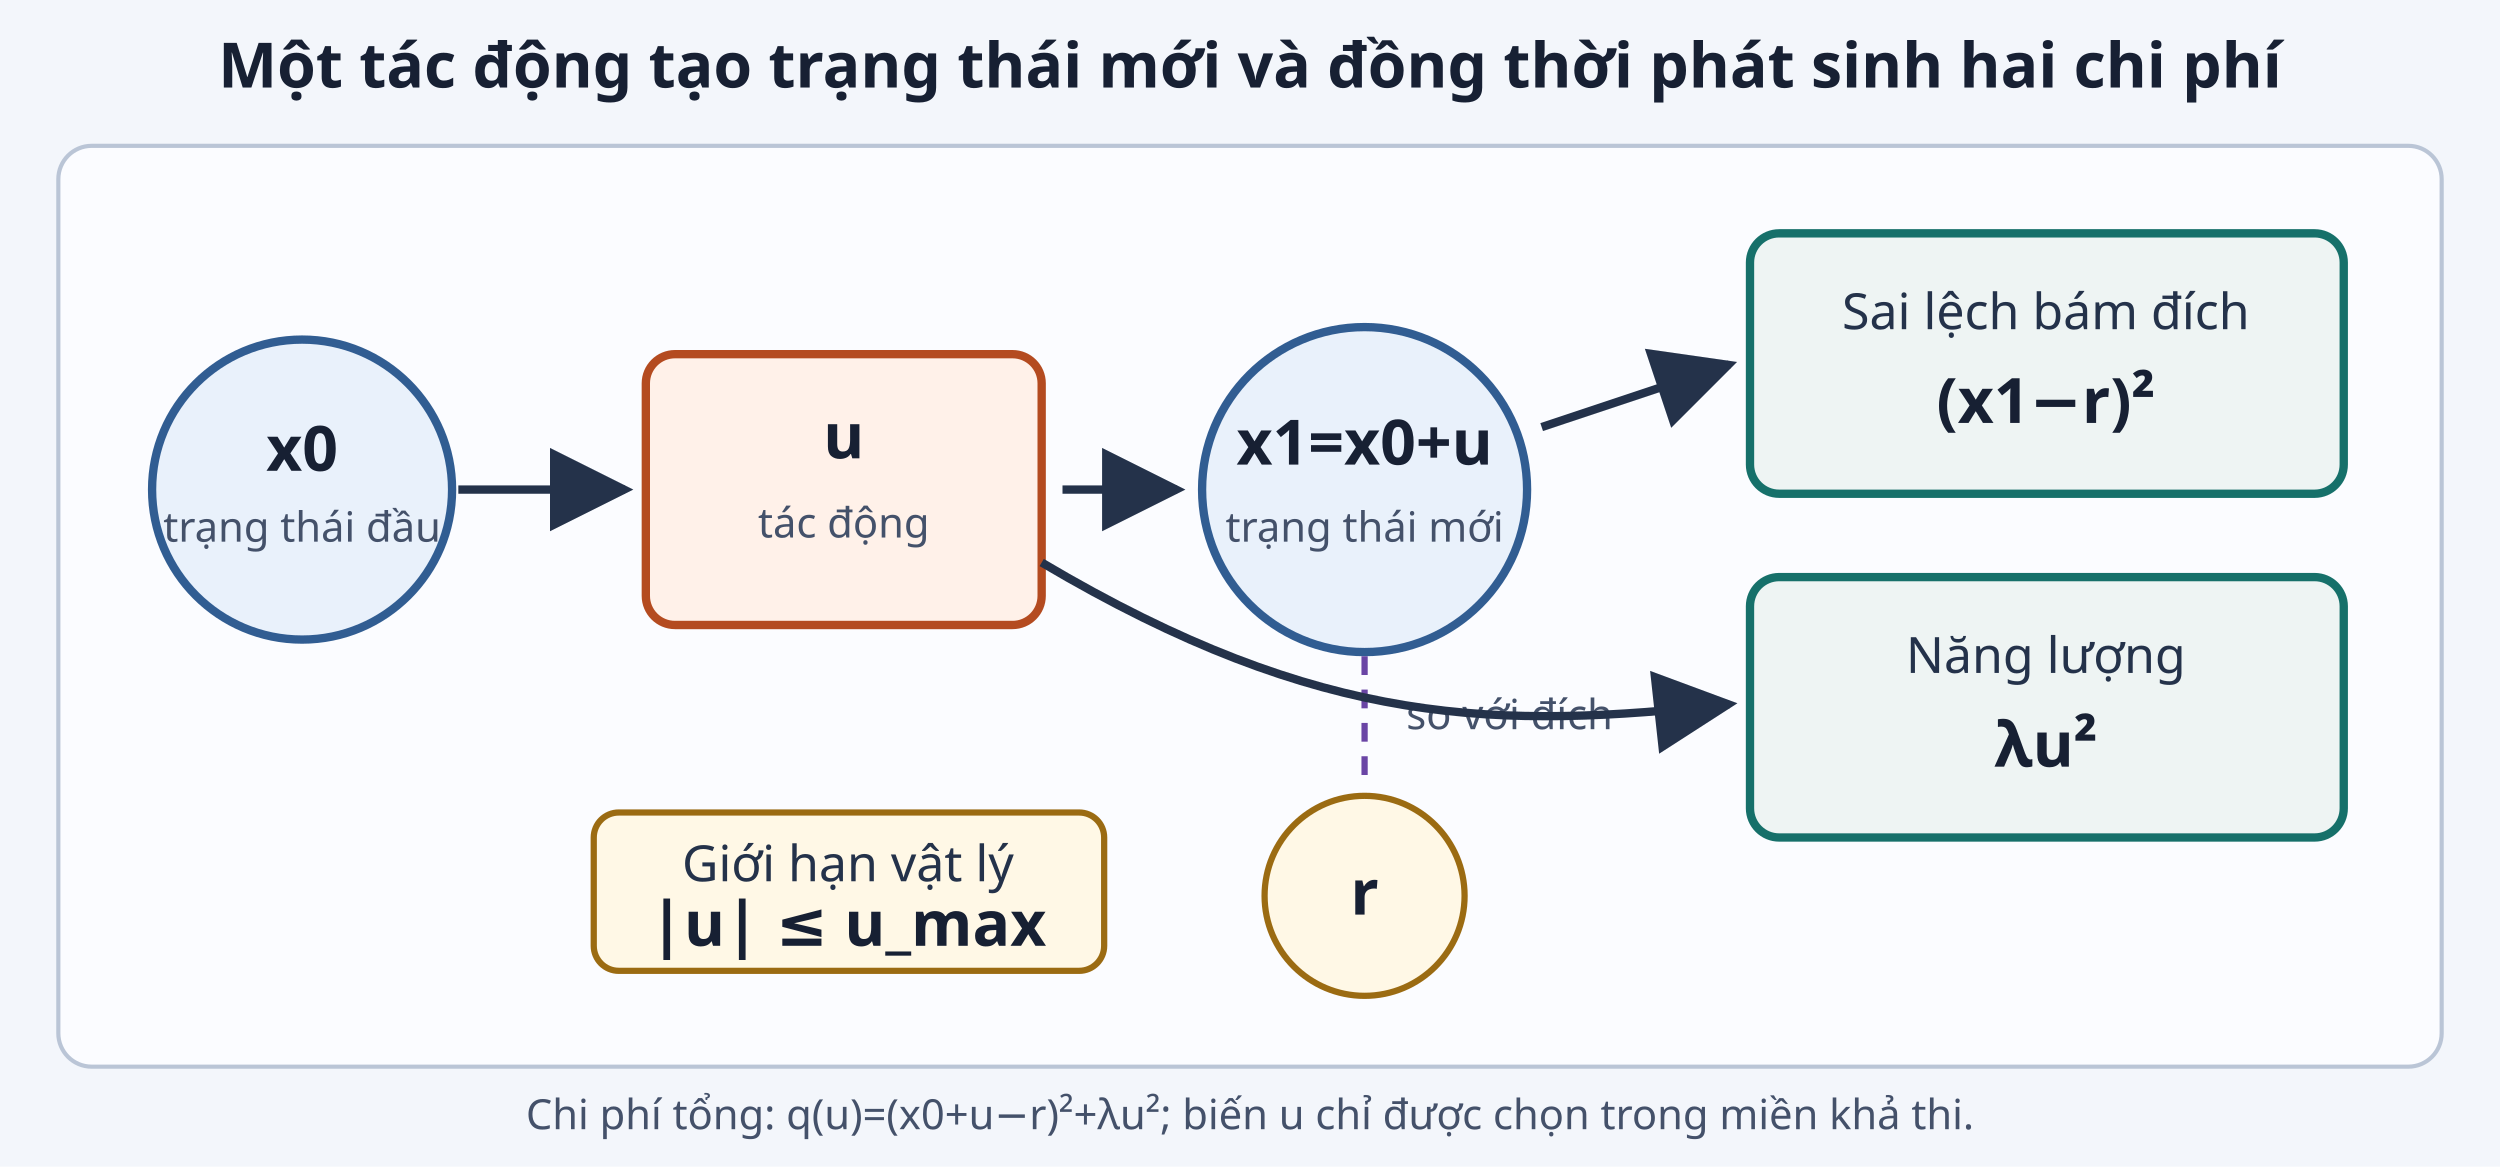
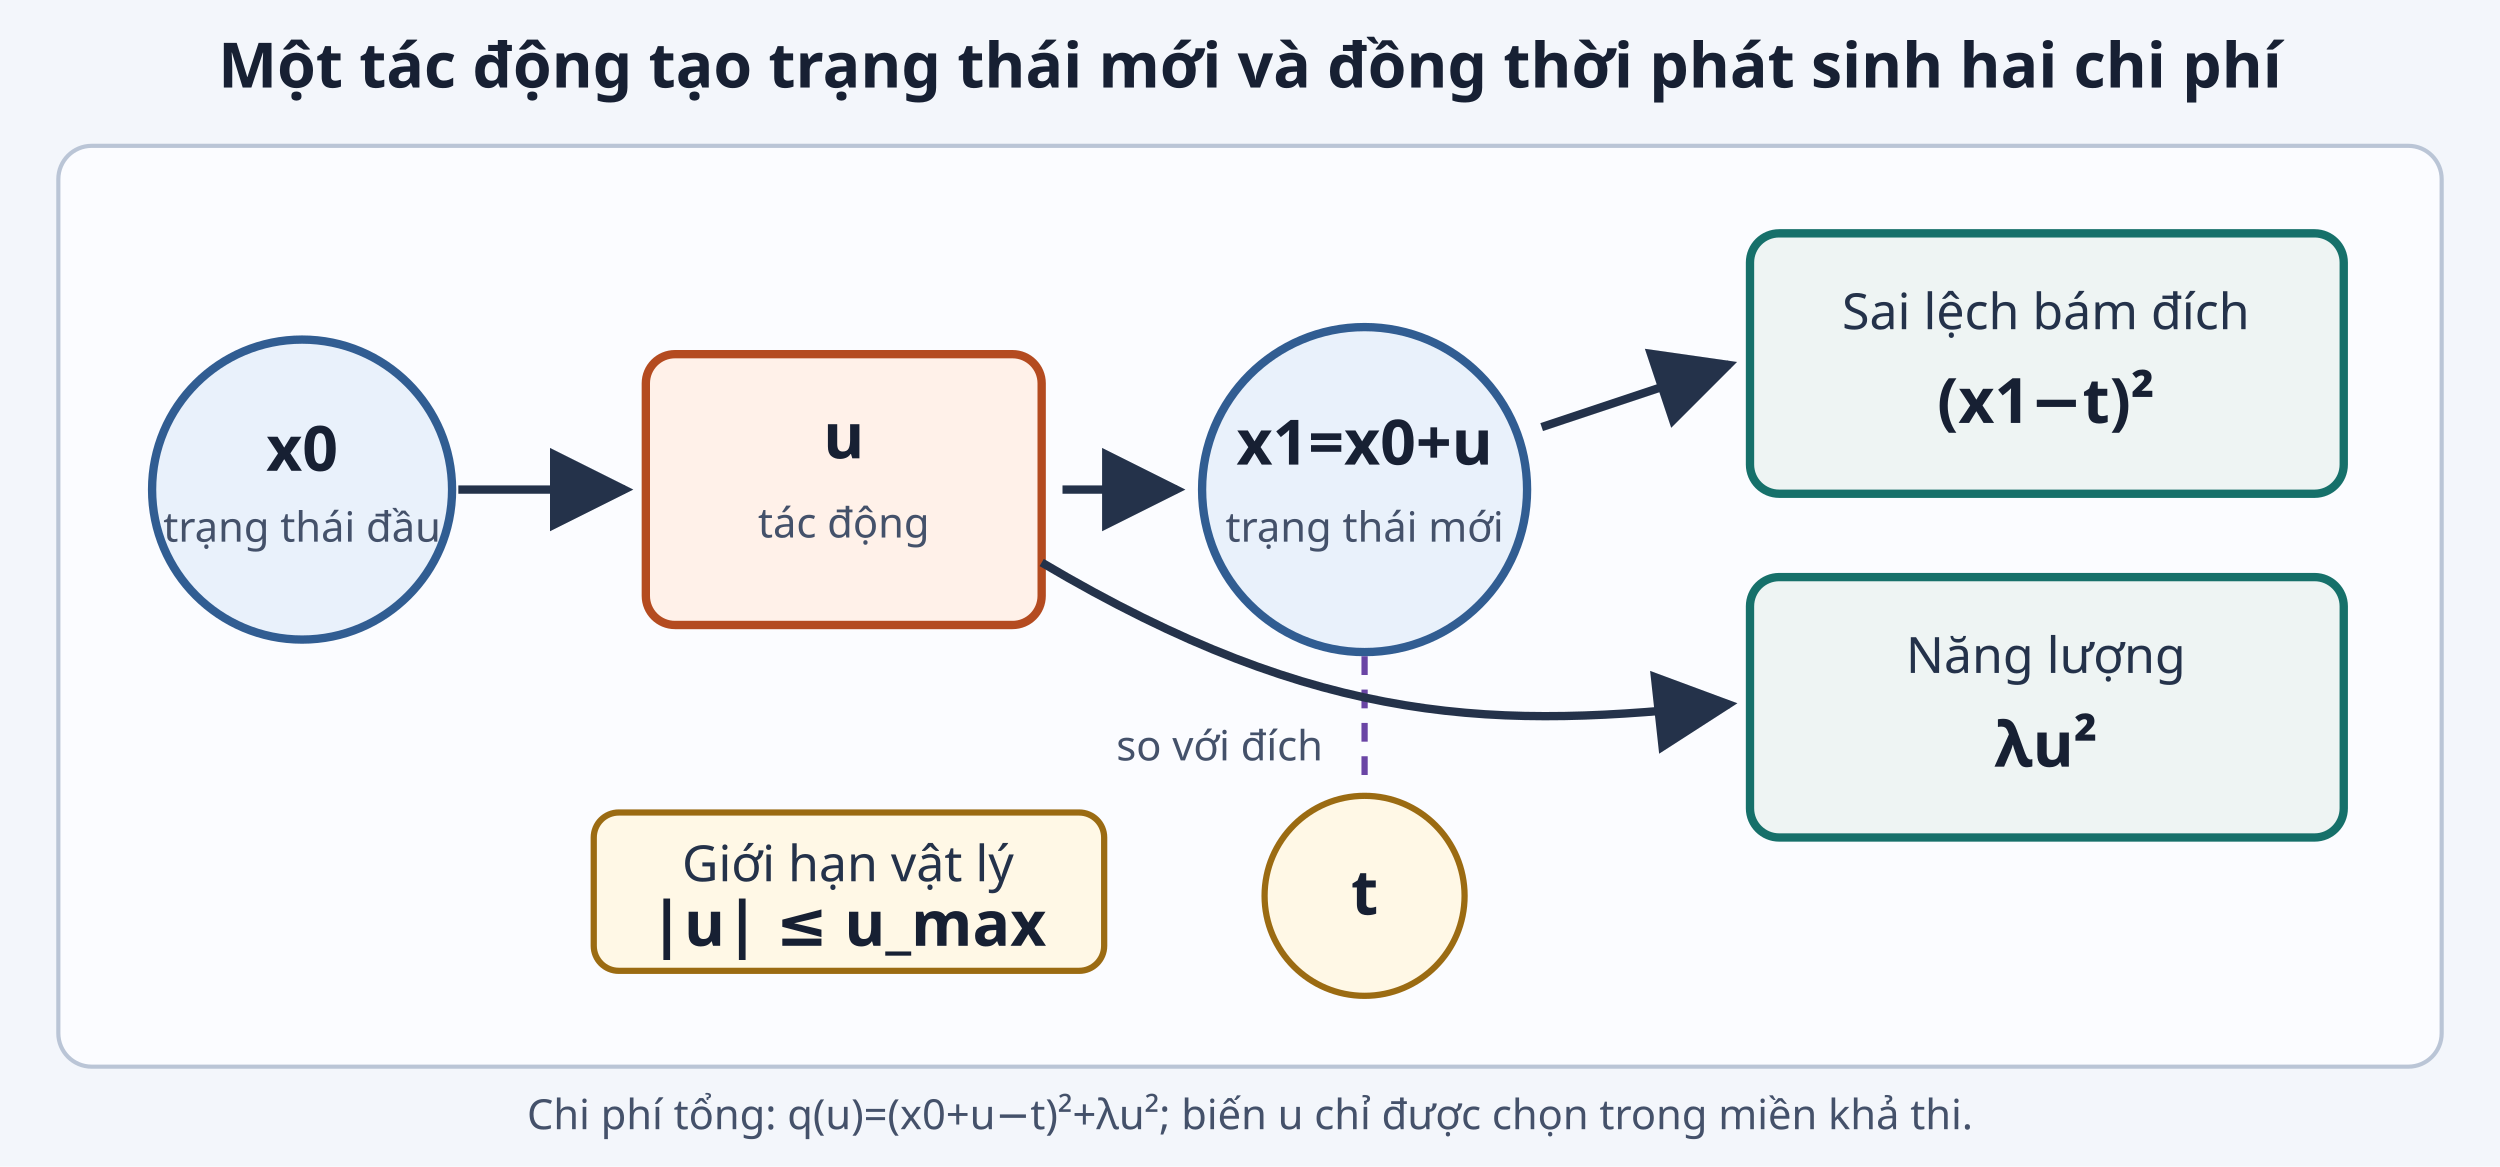
<svg xmlns="http://www.w3.org/2000/svg" viewBox="0 0 1200 560" role="img" aria-labelledby="title desc">
  <defs>
    <marker id="arrow" markerWidth="10" markerHeight="10" refX="9" refY="5" orient="auto">
      <path d="M0 0L10 5L0 10Z" fill="#24324a" />
    </marker>
    <style>
      .bg{fill:#f3f6fb}.panel{fill:#fbfcff;stroke:#bac5d6;stroke-width:2}.state{fill:#e9f1fb;stroke:#315d92;stroke-width:4}.action{fill:#fff1e9;stroke:#b44b20;stroke-width:4}.cost{fill:#eef4f3;stroke:#16706a;stroke-width:4}.limit{fill:#fff8e6;stroke:#9b6b12;stroke-width:3}.title{font-family:sans-serif;font-size:30px;font-weight:700;fill:#172033}.label{font-family:sans-serif;font-size:24px;fill:#24324a}.small{font-family:sans-serif;font-size:20px;fill:#44516a}.arrow{stroke:#24324a;stroke-width:4;fill:none;marker-end:url(#arrow)}.dash{stroke:#6a45a5;stroke-width:3;stroke-dasharray:9 7;fill:none}
    </style>
  </defs>
  <rect class="bg" width="1200" height="560" />
  <text class="title" x="600" y="42" text-anchor="middle">Một tác động tạo trạng thái mới và đồng thời phát sinh hai chi phí</text>
  <rect class="panel" x="28" y="70" width="1144" height="442" rx="16" />
  <circle class="state" cx="145" cy="235" r="72" />
  <text class="title" x="145" y="226" text-anchor="middle">x0</text>
  <text class="small" x="145" y="260" text-anchor="middle">trạng thái đầu</text>
  <rect class="action" x="310" y="170" width="190" height="130" rx="14" />
  <text class="title" x="405" y="220" text-anchor="middle">u</text>
  <text class="small" x="405" y="258" text-anchor="middle">tác động</text>
  <path class="arrow" d="M220 235 L300 235" />
  <circle class="state" cx="655" cy="235" r="78" />
  <text class="title" x="655" y="223" text-anchor="middle">x1=x0+u</text>
  <text class="small" x="655" y="260" text-anchor="middle">trạng thái mới</text>
  <path class="arrow" d="M510 235 L565 235" />
  <circle class="limit" cx="655" cy="430" r="48" />
-   <text class="title" x="655" y="439" text-anchor="middle">r</text>
+   <text class="title" x="655" y="439" text-anchor="middle">t</text>
  <path class="dash" d="M655 315 L655 374" />
-   <text class="small" x="675" y="350">so với đích</text>
+   <text class="small" x="635" y="365" text-anchor="end">so với đích</text>
  <rect class="cost" x="840" y="112" width="285" height="125" rx="14" />
  <text class="label" x="982" y="158" text-anchor="middle">Sai lệch bám đích</text>
-   <text class="title" x="982" y="203" text-anchor="middle">(x1−r)²</text>
+   <text class="title" x="982" y="203" text-anchor="middle">(x1−t)²</text>
  <path class="arrow" d="M740 205 L830 175" />
  <rect class="cost" x="840" y="277" width="285" height="125" rx="14" />
  <text class="label" x="982" y="323" text-anchor="middle">Năng lượng</text>
  <text class="title" x="982" y="368" text-anchor="middle">λu²</text>
  <path class="arrow" d="M500 270 C635 350 720 350 830 338" />
  <rect class="limit" x="285" y="390" width="245" height="76" rx="12" />
  <text class="label" x="407" y="423" text-anchor="middle">Giới hạn vật lý</text>
  <text class="title" x="407" y="454" text-anchor="middle">|u| ≤ u_max</text>
-   <text class="small" x="600" y="542" text-anchor="middle">Chi phí tổng: q(u)=(x0+u−r)²+λu²; biến u chỉ được chọn trong miền khả thi.</text>
+   <text class="small" x="600" y="542" text-anchor="middle">Chi phí tổng: q(u)=(x0+u−t)²+λu²; biến u chỉ được chọn trong miền khả thi.</text>
</svg>
